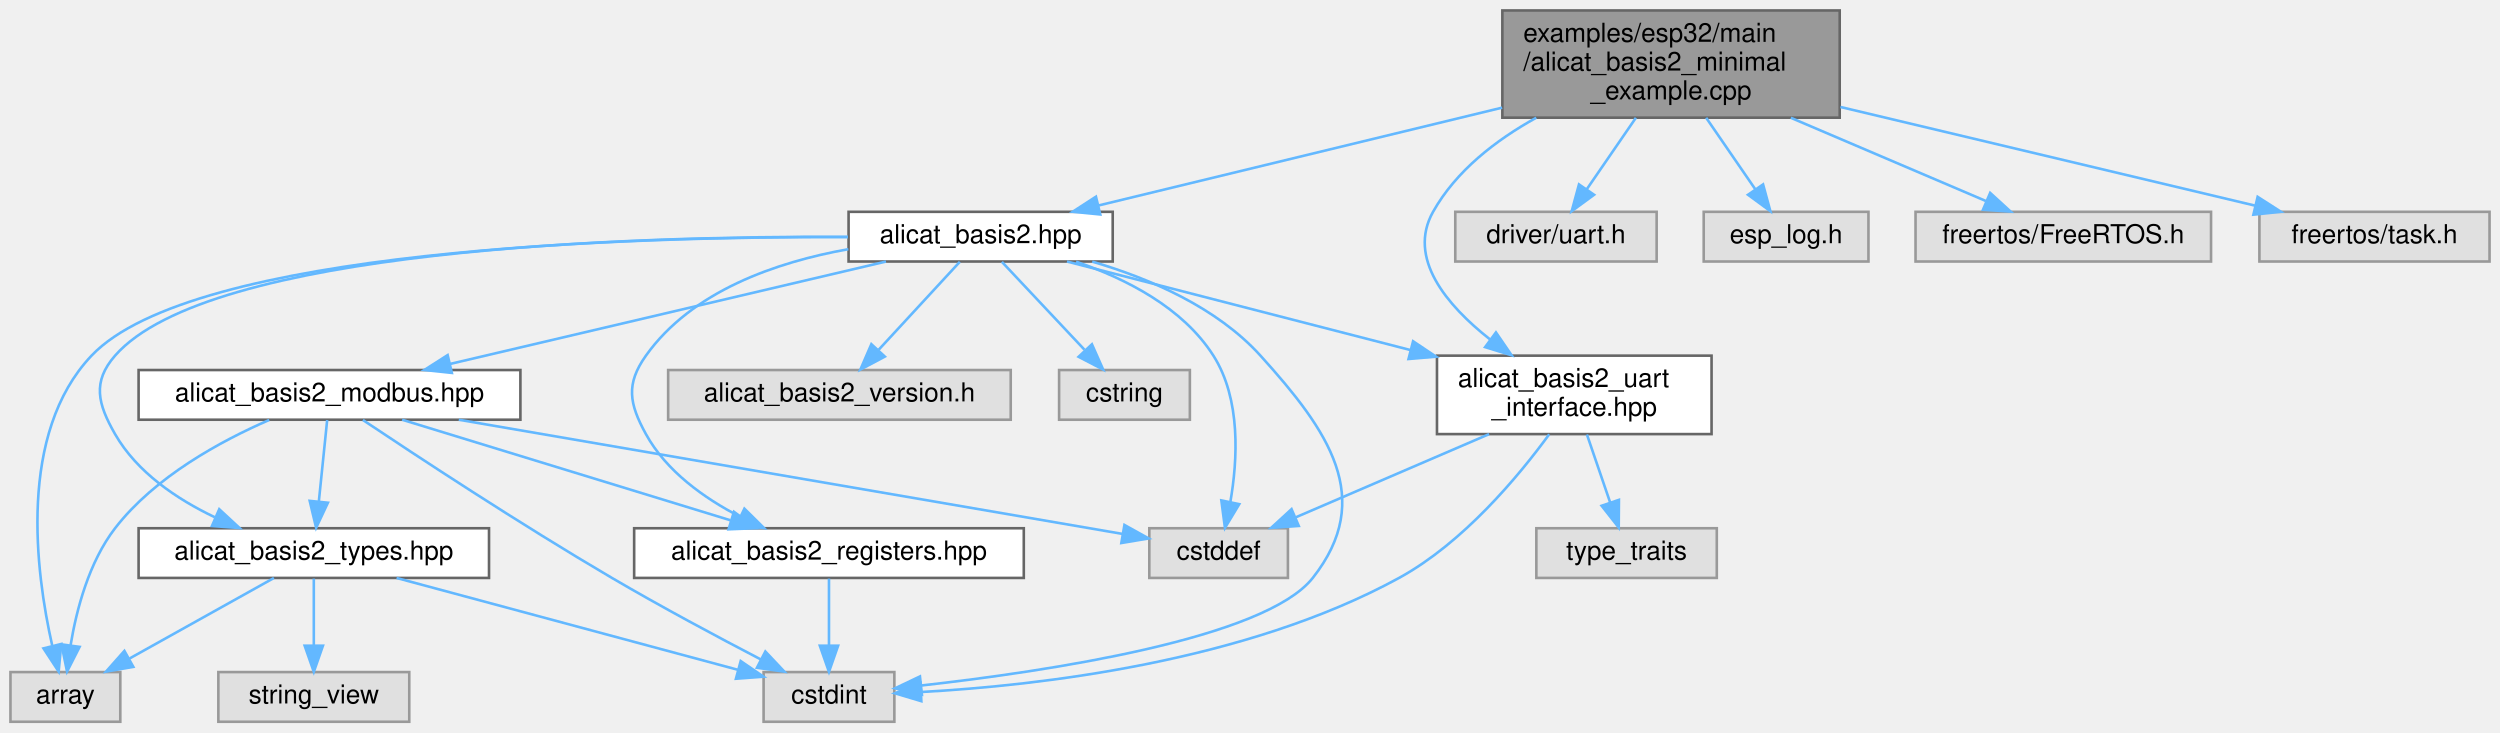
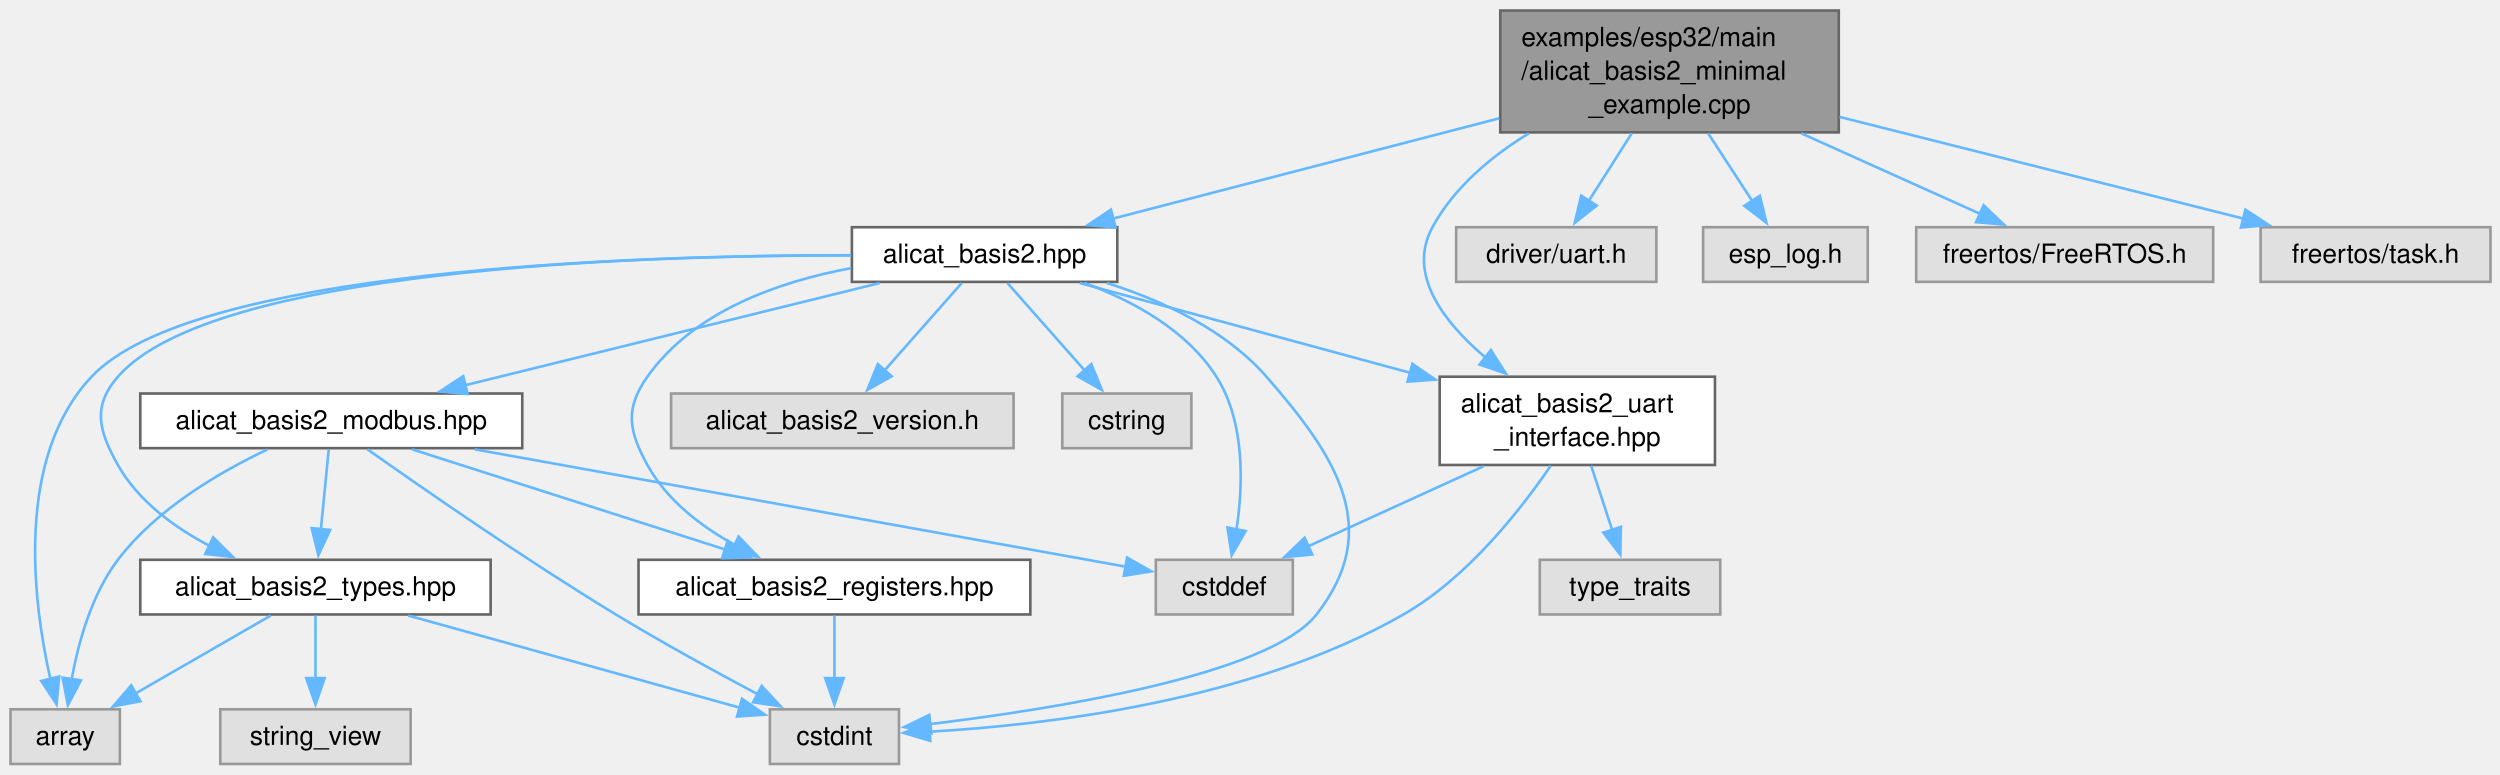
- <svg xmlns="http://www.w3.org/2000/svg" xmlns:xlink="http://www.w3.org/1999/xlink" width="956pt" height="280pt" viewBox="0.00 0.00 956.00 280.00">
-   <g id="graph0" class="graph" transform="scale(1 1) rotate(0) translate(4 276)">
+ <svg xmlns="http://www.w3.org/2000/svg" xmlns:xlink="http://www.w3.org/1999/xlink" width="949pt" height="294pt" viewBox="0.00 0.00 949.00 294.00">
+   <g id="graph0" class="graph" transform="scale(1 1) rotate(0) translate(4 290)">
    <g id="Node000001" class="node">
      <g id="a_Node000001">
        <a xlink:title=" ">
-           <polygon fill="#999999" stroke="#666666" points="699.5,-272 570.5,-272 570.5,-231 699.5,-231 699.5,-272" />
-           <text text-anchor="start" x="578.5" y="-260" font-family="Helvetica,sans-Serif" font-size="10.00">examples/esp32/main</text>
-           <text text-anchor="start" x="578.5" y="-249" font-family="Helvetica,sans-Serif" font-size="10.00">/alicat_basis2_minimal</text>
-           <text text-anchor="middle" x="635" y="-238" font-family="Helvetica,sans-Serif" font-size="10.00">_example.cpp</text>
+           <polygon fill="#999999" stroke="#666666" points="694,-286 565.5,-286 565.5,-239.75 694,-239.75 694,-286" />
+           <text xml:space="preserve" text-anchor="start" x="573.5" y="-272.5" font-family="Helvetica,sans-Serif" font-size="10.00">examples/esp32/main</text>
+           <text xml:space="preserve" text-anchor="start" x="573.5" y="-259.75" font-family="Helvetica,sans-Serif" font-size="10.00">/alicat_basis2_minimal</text>
+           <text xml:space="preserve" text-anchor="middle" x="629.75" y="-247" font-family="Helvetica,sans-Serif" font-size="10.00">_example.cpp</text>
        </a>
      </g>
    </g>
    <g id="Node000002" class="node">
      <g id="a_Node000002">
        <a xlink:href="alicat__basis2_8hpp.html" target="_top" xlink:title="Hardware-agnostic driver for Alicat BASIS-2 mass-flow meters and controllers (B-Series / BC-Series).">
-           <polygon fill="white" stroke="#666666" points="421.5,-195 320.5,-195 320.5,-176 421.5,-176 421.5,-195" />
-           <text text-anchor="middle" x="371" y="-183" font-family="Helvetica,sans-Serif" font-size="10.00">alicat_basis2.hpp</text>
+           <polygon fill="white" stroke="#666666" points="420.12,-203.75 319.38,-203.75 319.38,-183 420.12,-183 420.12,-203.75" />
+           <text xml:space="preserve" text-anchor="middle" x="369.75" y="-190.25" font-family="Helvetica,sans-Serif" font-size="10.00">alicat_basis2.hpp</text>
        </a>
      </g>
    </g>
    <g id="edge1_Node000001_Node000002" class="edge">
      <g id="a_edge1_Node000001_Node000002">
        <a xlink:title=" ">
-           <path fill="none" stroke="#63b8ff" d="M570.42,-234.84C522.51,-223.23 458.41,-207.69 415.96,-197.4" />
-           <polygon fill="#63b8ff" stroke="#63b8ff" points="416.74,-193.99 406.19,-195.03 415.09,-200.79 416.74,-193.99" />
+           <path fill="none" stroke="#63b8ff" d="M565.15,-245.1C519.68,-233.3 459.79,-217.75 418.36,-206.99" />
+           <polygon fill="#63b8ff" stroke="#63b8ff" points="419.48,-203.67 408.92,-204.54 417.72,-210.44 419.48,-203.67" />
        </a>
      </g>
    </g>
    <g id="Node000010" class="node">
      <g id="a_Node000010">
        <a xlink:href="alicat__basis2__uart__interface_8hpp.html" target="_top" xlink:title="CRTP serial transport for the Alicat BASIS-2 driver.">
-           <polygon fill="white" stroke="#666666" points="650.5,-140 545.5,-140 545.5,-110 650.5,-110 650.5,-140" />
-           <text text-anchor="start" x="553.5" y="-128" font-family="Helvetica,sans-Serif" font-size="10.00">alicat_basis2_uart</text>
-           <text text-anchor="middle" x="598" y="-117" font-family="Helvetica,sans-Serif" font-size="10.00">_interface.hpp</text>
+           <polygon fill="white" stroke="#666666" points="647,-147 542.5,-147 542.5,-113.5 647,-113.5 647,-147" />
+           <text xml:space="preserve" text-anchor="start" x="550.5" y="-133.5" font-family="Helvetica,sans-Serif" font-size="10.00">alicat_basis2_uart</text>
+           <text xml:space="preserve" text-anchor="middle" x="594.75" y="-120.75" font-family="Helvetica,sans-Serif" font-size="10.00">_interface.hpp</text>
        </a>
      </g>
    </g>
    <g id="edge23_Node000001_Node000010" class="edge">
      <g id="a_edge23_Node000001_Node000010">
        <a xlink:title=" ">
-           <path fill="none" stroke="#63b8ff" d="M583.46,-230.98C567.98,-222.41 552.79,-210.65 544,-195 534.08,-177.33 549.1,-159.37 565.8,-146.2" />
-           <polygon fill="#63b8ff" stroke="#63b8ff" points="568.05,-148.89 574.03,-140.15 563.9,-143.25 568.05,-148.89" />
+           <path fill="none" stroke="#63b8ff" d="M576.34,-239.38C561.86,-230.51 547.93,-218.78 539.75,-203.75 530.12,-186.07 543.7,-168.03 559.77,-154.37" />
+           <polygon fill="#63b8ff" stroke="#63b8ff" points="561.93,-157.13 567.63,-148.2 557.61,-151.62 561.93,-157.13" />
        </a>
      </g>
    </g>
    <g id="Node000014" class="node">
      <g id="a_Node000014">
        <a xlink:title=" ">
-           <polygon fill="#e0e0e0" stroke="#999999" points="629.5,-195 552.5,-195 552.5,-176 629.5,-176 629.5,-195" />
-           <text text-anchor="middle" x="591" y="-183" font-family="Helvetica,sans-Serif" font-size="10.00">driver/uart.h</text>
+           <polygon fill="#e0e0e0" stroke="#999999" points="624.75,-203.75 548.75,-203.75 548.75,-183 624.75,-183 624.75,-203.75" />
+           <text xml:space="preserve" text-anchor="middle" x="586.75" y="-190.25" font-family="Helvetica,sans-Serif" font-size="10.00">driver/uart.h</text>
        </a>
      </g>
    </g>
    <g id="edge24_Node000001_Node000014" class="edge">
      <g id="a_edge24_Node000001_Node000014">
        <a xlink:title=" ">
-           <path fill="none" stroke="#63b8ff" d="M621.56,-230.95C615.55,-222.2 608.52,-211.99 602.73,-203.56" />
-           <polygon fill="#63b8ff" stroke="#63b8ff" points="605.57,-201.52 597.02,-195.26 599.8,-205.48 605.57,-201.52" />
+           <path fill="none" stroke="#63b8ff" d="M615.43,-239.4C610.13,-231.08 604.17,-221.73 599.07,-213.71" />
+           <polygon fill="#63b8ff" stroke="#63b8ff" points="602.11,-211.97 593.78,-205.42 596.21,-215.73 602.11,-211.97" />
        </a>
      </g>
    </g>
    <g id="Node000015" class="node">
      <g id="a_Node000015">
        <a xlink:title=" ">
-           <polygon fill="#e0e0e0" stroke="#999999" points="710.5,-195 647.5,-195 647.5,-176 710.5,-176 710.5,-195" />
-           <text text-anchor="middle" x="679" y="-183" font-family="Helvetica,sans-Serif" font-size="10.00">esp_log.h</text>
+           <polygon fill="#e0e0e0" stroke="#999999" points="705,-203.75 642.5,-203.75 642.5,-183 705,-183 705,-203.75" />
+           <text xml:space="preserve" text-anchor="middle" x="673.75" y="-190.25" font-family="Helvetica,sans-Serif" font-size="10.00">esp_log.h</text>
        </a>
      </g>
    </g>
    <g id="edge25_Node000001_Node000015" class="edge">
      <g id="a_edge25_Node000001_Node000015">
        <a xlink:title=" ">
-           <path fill="none" stroke="#63b8ff" d="M648.44,-230.95C654.45,-222.2 661.48,-211.99 667.27,-203.56" />
-           <polygon fill="#63b8ff" stroke="#63b8ff" points="670.2,-205.48 672.98,-195.26 664.43,-201.52 670.2,-205.48" />
+           <path fill="none" stroke="#63b8ff" d="M644.4,-239.4C649.82,-231.08 655.92,-221.73 661.15,-213.71" />
+           <polygon fill="#63b8ff" stroke="#63b8ff" points="664.03,-215.7 666.56,-205.41 658.16,-211.87 664.03,-215.7" />
        </a>
      </g>
    </g>
    <g id="Node000016" class="node">
      <g id="a_Node000016">
        <a xlink:title=" ">
-           <polygon fill="#e0e0e0" stroke="#999999" points="841.5,-195 728.5,-195 728.5,-176 841.5,-176 841.5,-195" />
-           <text text-anchor="middle" x="785" y="-183" font-family="Helvetica,sans-Serif" font-size="10.00">freertos/FreeRTOS.h</text>
+           <polygon fill="#e0e0e0" stroke="#999999" points="836.12,-203.75 723.38,-203.75 723.38,-183 836.12,-183 836.12,-203.75" />
+           <text xml:space="preserve" text-anchor="middle" x="779.75" y="-190.25" font-family="Helvetica,sans-Serif" font-size="10.00">freertos/FreeRTOS.h</text>
        </a>
      </g>
    </g>
    <g id="edge26_Node000001_Node000016" class="edge">
      <g id="a_edge26_Node000001_Node000016">
        <a xlink:title=" ">
-           <path fill="none" stroke="#63b8ff" d="M680.82,-230.95C705.07,-220.6 734.13,-208.2 755.4,-199.13" />
-           <polygon fill="#63b8ff" stroke="#63b8ff" points="757.04,-202.24 764.86,-195.09 754.29,-195.8 757.04,-202.24" />
+           <path fill="none" stroke="#63b8ff" d="M679.7,-239.4C702.13,-229.3 727.95,-217.69 747.74,-208.78" />
+           <polygon fill="#63b8ff" stroke="#63b8ff" points="748.99,-212.06 756.67,-204.76 746.11,-205.67 748.99,-212.06" />
        </a>
      </g>
    </g>
    <g id="Node000017" class="node">
      <g id="a_Node000017">
        <a xlink:title=" ">
-           <polygon fill="#e0e0e0" stroke="#999999" points="948,-195 860,-195 860,-176 948,-176 948,-195" />
-           <text text-anchor="middle" x="904" y="-183" font-family="Helvetica,sans-Serif" font-size="10.00">freertos/task.h</text>
+           <polygon fill="#e0e0e0" stroke="#999999" points="941.38,-203.75 854.12,-203.75 854.12,-183 941.38,-183 941.38,-203.75" />
+           <text xml:space="preserve" text-anchor="middle" x="897.75" y="-190.25" font-family="Helvetica,sans-Serif" font-size="10.00">freertos/task.h</text>
        </a>
      </g>
    </g>
    <g id="edge27_Node000001_Node000017" class="edge">
      <g id="a_edge27_Node000001_Node000017">
        <a xlink:title=" ">
-           <path fill="none" stroke="#63b8ff" d="M699.77,-235.09C748.81,-223.42 814.94,-207.69 858.49,-197.33" />
-           <polygon fill="#63b8ff" stroke="#63b8ff" points="859.32,-200.73 868.24,-195.01 857.7,-193.92 859.32,-200.73" />
+           <path fill="none" stroke="#63b8ff" d="M694.28,-245.62C741.35,-233.77 804.21,-217.94 847.54,-207.02" />
+           <polygon fill="#63b8ff" stroke="#63b8ff" points="848.36,-210.43 857.2,-204.59 846.65,-203.64 848.36,-210.43" />
        </a>
      </g>
    </g>
    <g id="Node000003" class="node">
      <g id="a_Node000003">
        <a xlink:href="alicat__basis2__modbus_8hpp.html" target="_top" xlink:title="Modbus-RTU framing and CRC-16 helpers used by the BASIS-2 driver.">
-           <polygon fill="white" stroke="#666666" points="195,-134.5 49,-134.5 49,-115.5 195,-115.5 195,-134.5" />
-           <text text-anchor="middle" x="122" y="-122.5" font-family="Helvetica,sans-Serif" font-size="10.00">alicat_basis2_modbus.hpp</text>
+           <polygon fill="white" stroke="#666666" points="194.25,-140.62 49.25,-140.62 49.25,-119.88 194.25,-119.88 194.25,-140.62" />
+           <text xml:space="preserve" text-anchor="middle" x="121.75" y="-127.12" font-family="Helvetica,sans-Serif" font-size="10.00">alicat_basis2_modbus.hpp</text>
        </a>
      </g>
    </g>
    <g id="edge2_Node000002_Node000003" class="edge">
      <g id="a_edge2_Node000002_Node000003">
        <a xlink:title=" ">
-           <path fill="none" stroke="#63b8ff" d="M334.79,-175.99C290.72,-165.64 216.23,-148.14 168.1,-136.83" />
-           <polygon fill="#63b8ff" stroke="#63b8ff" points="168.79,-133.4 158.25,-134.52 167.18,-140.21 168.79,-133.4" />
+           <path fill="none" stroke="#63b8ff" d="M329.9,-182.55C287.15,-172.02 219.12,-155.25 172.55,-143.77" />
+           <polygon fill="#63b8ff" stroke="#63b8ff" points="173.51,-140.4 162.97,-141.41 171.84,-147.2 173.51,-140.4" />
        </a>
      </g>
    </g>
    <g id="Node000004" class="node">
      <g id="a_Node000004">
        <a xlink:title=" ">
-           <polygon fill="#e0e0e0" stroke="#999999" points="42,-19 0,-19 0,0 42,0 42,-19" />
-           <text text-anchor="middle" x="21" y="-7" font-family="Helvetica,sans-Serif" font-size="10.00">array</text>
+           <polygon fill="#e0e0e0" stroke="#999999" points="41.5,-20.75 0,-20.75 0,0 41.5,0 41.5,-20.75" />
+           <text xml:space="preserve" text-anchor="middle" x="20.75" y="-7.25" font-family="Helvetica,sans-Serif" font-size="10.00">array</text>
        </a>
      </g>
    </g>
    <g id="edge19_Node000002_Node000004" class="edge">
      <g id="a_edge19_Node000002_Node000004">
        <a xlink:title=" ">
-           <path fill="none" stroke="#63b8ff" d="M320.27,-185.34C235.26,-185.58 69.56,-180.66 31,-140 2.77,-110.23 9.61,-57.37 15.94,-29.27" />
-           <polygon fill="#63b8ff" stroke="#63b8ff" points="19.43,-29.74 18.43,-19.19 12.63,-28.06 19.43,-29.74" />
+           <path fill="none" stroke="#63b8ff" d="M319.14,-193.07C234.35,-193.07 69.08,-187.68 30.75,-147 1.71,-116.18 8.45,-61.96 15.1,-32.27" />
+           <polygon fill="#63b8ff" stroke="#63b8ff" points="18.47,-33.2 17.47,-22.65 11.67,-31.52 18.47,-33.2" />
        </a>
      </g>
    </g>
    <g id="Node000005" class="node">
      <g id="a_Node000005">
        <a xlink:title=" ">
-           <polygon fill="#e0e0e0" stroke="#999999" points="338,-19 288,-19 288,0 338,0 338,-19" />
-           <text text-anchor="middle" x="313" y="-7" font-family="Helvetica,sans-Serif" font-size="10.00">cstdint</text>
+           <polygon fill="#e0e0e0" stroke="#999999" points="337.25,-20.75 288.25,-20.75 288.25,0 337.25,0 337.25,-20.75" />
+           <text xml:space="preserve" text-anchor="middle" x="312.75" y="-7.25" font-family="Helvetica,sans-Serif" font-size="10.00">cstdint</text>
        </a>
      </g>
    </g>
    <g id="edge20_Node000002_Node000005" class="edge">
      <g id="a_edge20_Node000002_Node000005">
        <a xlink:title=" ">
-           <path fill="none" stroke="#63b8ff" d="M413.66,-175.96C435.63,-169.52 461.26,-158.5 478,-140 504.04,-111.22 522.02,-85.48 498,-55 479.71,-31.79 396.66,-19.29 348.28,-13.86" />
-           <polygon fill="#63b8ff" stroke="#63b8ff" points="348.54,-10.37 338.23,-12.78 347.79,-17.33 348.54,-10.37" />
+           <path fill="none" stroke="#63b8ff" d="M416.12,-182.58C437.33,-175.87 461.15,-164.85 476.75,-147 503.73,-116.14 521.01,-89.03 495.75,-56.75 477.86,-33.89 396.91,-20.92 348.87,-15.12" />
+           <polygon fill="#63b8ff" stroke="#63b8ff" points="349.55,-11.67 339.22,-14 348.75,-18.63 349.55,-11.67" />
        </a>
      </g>
    </g>
    <g id="Node000006" class="node">
      <g id="a_Node000006">
        <a xlink:title=" ">
-           <polygon fill="#e0e0e0" stroke="#999999" points="488.5,-74 435.5,-74 435.5,-55 488.5,-55 488.5,-74" />
-           <text text-anchor="middle" x="462" y="-62" font-family="Helvetica,sans-Serif" font-size="10.00">cstddef</text>
+           <polygon fill="#e0e0e0" stroke="#999999" points="486.75,-77.5 434.75,-77.5 434.75,-56.75 486.75,-56.75 486.75,-77.5" />
+           <text xml:space="preserve" text-anchor="middle" x="460.75" y="-64" font-family="Helvetica,sans-Serif" font-size="10.00">cstddef</text>
        </a>
      </g>
    </g>
    <g id="edge21_Node000002_Node000006" class="edge">
      <g id="a_edge21_Node000002_Node000006">
        <a xlink:title=" ">
-           <path fill="none" stroke="#63b8ff" d="M407.5,-175.93C426.57,-169.43 448.31,-158.36 460,-140 470.62,-123.33 469.27,-100.03 466.47,-83.95" />
-           <polygon fill="#63b8ff" stroke="#63b8ff" points="469.89,-83.21 464.42,-74.13 463.04,-84.64 469.89,-83.21" />
+           <path fill="none" stroke="#63b8ff" d="M407.59,-182.64C425.98,-175.83 446.5,-164.7 457.75,-147 468.76,-129.69 467.92,-105.66 465.32,-88.69" />
+           <polygon fill="#63b8ff" stroke="#63b8ff" points="468.84,-88.43 463.55,-79.25 461.96,-89.73 468.84,-88.43" />
        </a>
      </g>
    </g>
    <g id="Node000007" class="node">
      <g id="a_Node000007">
        <a xlink:href="alicat__basis2__registers_8hpp.html" target="_top" xlink:title="Modbus-RTU holding-register addresses for Alicat BASIS-2.">
-           <polygon fill="white" stroke="#666666" points="387.5,-74 238.5,-74 238.5,-55 387.5,-55 387.5,-74" />
-           <text text-anchor="middle" x="313" y="-62" font-family="Helvetica,sans-Serif" font-size="10.00">alicat_basis2_registers.hpp</text>
+           <polygon fill="white" stroke="#666666" points="387.12,-77.5 238.38,-77.5 238.38,-56.75 387.12,-56.75 387.12,-77.5" />
+           <text xml:space="preserve" text-anchor="middle" x="312.75" y="-64" font-family="Helvetica,sans-Serif" font-size="10.00">alicat_basis2_registers.hpp</text>
        </a>
      </g>
    </g>
    <g id="edge12_Node000002_Node000007" class="edge">
      <g id="a_edge12_Node000002_Node000007">
        <a xlink:title=" ">
-           <path fill="none" stroke="#63b8ff" d="M320.41,-180.72C292.7,-175.75 260.52,-164.64 243,-140 235.27,-129.13 236.58,-121.69 243,-110 250.77,-95.85 265.17,-85.56 278.89,-78.46" />
-           <polygon fill="#63b8ff" stroke="#63b8ff" points="280.66,-81.49 288.19,-74.05 277.66,-75.17 280.66,-81.49" />
+           <path fill="none" stroke="#63b8ff" d="M319.13,-188.23C291.41,-183.08 259.23,-171.74 241.75,-147 233.16,-134.84 234.6,-126.56 241.75,-113.5 249.01,-100.24 261.99,-90.29 274.88,-83.14" />
+           <polygon fill="#63b8ff" stroke="#63b8ff" points="276.38,-86.3 283.73,-78.67 273.23,-80.05 276.38,-86.3" />
        </a>
      </g>
    </g>
    <g id="Node000008" class="node">
      <g id="a_Node000008">
        <a xlink:href="alicat__basis2__types_8hpp.html" target="_top" xlink:title="Public type definitions for the Alicat BASIS-2 driver.">
-           <polygon fill="white" stroke="#666666" points="183,-74 49,-74 49,-55 183,-55 183,-74" />
-           <text text-anchor="middle" x="116" y="-62" font-family="Helvetica,sans-Serif" font-size="10.00">alicat_basis2_types.hpp</text>
+           <polygon fill="white" stroke="#666666" points="182.25,-77.5 49.25,-77.5 49.25,-56.75 182.25,-56.75 182.25,-77.5" />
+           <text xml:space="preserve" text-anchor="middle" x="115.75" y="-64" font-family="Helvetica,sans-Serif" font-size="10.00">alicat_basis2_types.hpp</text>
        </a>
      </g>
    </g>
    <g id="edge13_Node000002_Node000008" class="edge">
      <g id="a_edge13_Node000002_Node000008">
        <a xlink:title=" ">
-           <path fill="none" stroke="#63b8ff" d="M320.27,-185.44C236.71,-185.77 75.78,-180.92 40,-140 31.22,-129.96 33.37,-121.57 40,-110 48.36,-95.42 63.55,-85.16 78.17,-78.19" />
-           <polygon fill="#63b8ff" stroke="#63b8ff" points="79.84,-81.28 87.61,-74.08 77.05,-74.86 79.84,-81.28" />
+           <path fill="none" stroke="#63b8ff" d="M318.98,-193.12C235.82,-193.13 76.22,-187.7 40.75,-147 30.97,-135.78 33.44,-126.47 40.75,-113.5 48.43,-99.87 62.04,-89.87 75.57,-82.78" />
+           <polygon fill="#63b8ff" stroke="#63b8ff" points="76.91,-86.02 84.44,-78.57 73.91,-79.7 76.91,-86.02" />
        </a>
      </g>
    </g>
    <g id="edge14_Node000002_Node000010" class="edge">
      <g id="a_edge14_Node000002_Node000010">
        <a xlink:title=" ">
-           <path fill="none" stroke="#63b8ff" d="M404.01,-175.99C438.35,-167.14 492.93,-153.08 535.47,-142.11" />
-           <polygon fill="#63b8ff" stroke="#63b8ff" points="536.36,-145.5 545.17,-139.61 534.62,-138.72 536.36,-145.5" />
+           <path fill="none" stroke="#63b8ff" d="M405.9,-182.55C439.7,-173.37 490.9,-159.46 531.46,-148.44" />
+           <polygon fill="#63b8ff" stroke="#63b8ff" points="532.14,-151.89 540.87,-145.89 530.3,-145.13 532.14,-151.89" />
        </a>
      </g>
    </g>
    <g id="Node000012" class="node">
      <g id="a_Node000012">
        <a xlink:title=" ">
-           <polygon fill="#e0e0e0" stroke="#999999" points="382.5,-134.5 251.5,-134.5 251.5,-115.5 382.5,-115.5 382.5,-134.5" />
-           <text text-anchor="middle" x="317" y="-122.5" font-family="Helvetica,sans-Serif" font-size="10.00">alicat_basis2_version.h</text>
+           <polygon fill="#e0e0e0" stroke="#999999" points="380.75,-140.62 250.75,-140.62 250.75,-119.88 380.75,-119.88 380.75,-140.62" />
+           <text xml:space="preserve" text-anchor="middle" x="315.75" y="-127.12" font-family="Helvetica,sans-Serif" font-size="10.00">alicat_basis2_version.h</text>
        </a>
      </g>
    </g>
    <g id="edge18_Node000002_Node000012" class="edge">
      <g id="a_edge18_Node000002_Node000012">
        <a xlink:title=" ">
-           <path fill="none" stroke="#63b8ff" d="M363.03,-175.87C354.9,-167.05 342.07,-153.16 332.02,-142.27" />
-           <polygon fill="#63b8ff" stroke="#63b8ff" points="334.36,-139.64 325,-134.67 329.21,-144.39 334.36,-139.64" />
+           <path fill="none" stroke="#63b8ff" d="M361.07,-182.55C353.15,-173.59 341.25,-160.12 331.63,-149.23" />
+           <polygon fill="#63b8ff" stroke="#63b8ff" points="334.47,-147.16 325.23,-141.98 329.23,-151.79 334.47,-147.16" />
        </a>
      </g>
    </g>
    <g id="Node000013" class="node">
      <g id="a_Node000013">
        <a xlink:title=" ">
-           <polygon fill="#e0e0e0" stroke="#999999" points="451,-134.5 401,-134.5 401,-115.5 451,-115.5 451,-134.5" />
-           <text text-anchor="middle" x="426" y="-122.5" font-family="Helvetica,sans-Serif" font-size="10.00">cstring</text>
+           <polygon fill="#e0e0e0" stroke="#999999" points="448.25,-140.62 399.25,-140.62 399.25,-119.88 448.25,-119.88 448.25,-140.62" />
+           <text xml:space="preserve" text-anchor="middle" x="423.75" y="-127.12" font-family="Helvetica,sans-Serif" font-size="10.00">cstring</text>
        </a>
      </g>
    </g>
    <g id="edge22_Node000002_Node000013" class="edge">
      <g id="a_edge22_Node000002_Node000013">
        <a xlink:title=" ">
-           <path fill="none" stroke="#63b8ff" d="M379.12,-175.87C387.4,-167.05 400.47,-153.16 410.7,-142.27" />
-           <polygon fill="#63b8ff" stroke="#63b8ff" points="413.55,-144.35 417.85,-134.67 408.45,-139.56 413.55,-144.35" />
+           <path fill="none" stroke="#63b8ff" d="M378.43,-182.55C386.35,-173.59 398.25,-160.12 407.87,-149.23" />
+           <polygon fill="#63b8ff" stroke="#63b8ff" points="410.27,-151.79 414.27,-141.98 405.03,-147.16 410.27,-151.79" />
        </a>
      </g>
    </g>
    <g id="edge3_Node000003_Node000004" class="edge">
      <g id="a_edge3_Node000003_Node000004">
        <a xlink:title=" ">
-           <path fill="none" stroke="#63b8ff" d="M98.95,-115.41C80.46,-107.38 55.17,-93.67 40,-74 30.01,-61.04 25.25,-42.89 23,-29.31" />
-           <polygon fill="#63b8ff" stroke="#63b8ff" points="26.44,-28.64 21.64,-19.19 19.51,-29.57 26.44,-28.64" />
+           <path fill="none" stroke="#63b8ff" d="M97.51,-119.38C79.4,-110.83 55.35,-96.79 40.75,-77.5 30.77,-64.32 25.74,-46.17 23.22,-32.22" />
+           <polygon fill="#63b8ff" stroke="#63b8ff" points="26.69,-31.73 21.77,-22.34 19.76,-32.75 26.69,-31.73" />
        </a>
      </g>
    </g>
    <g id="edge4_Node000003_Node000005" class="edge">
      <g id="a_edge4_Node000003_Node000005">
        <a xlink:title=" ">
-           <path fill="none" stroke="#63b8ff" d="M134.77,-115.39C154.78,-102.01 194.88,-75.6 230,-55 248.75,-44.01 270.4,-32.43 286.89,-23.85" />
-           <polygon fill="#63b8ff" stroke="#63b8ff" points="288.67,-26.87 295.94,-19.16 285.45,-20.65 288.67,-26.87" />
+           <path fill="none" stroke="#63b8ff" d="M135.47,-119.45C155.73,-105.12 195.01,-77.85 229.75,-56.75 247.37,-46.05 267.66,-34.94 283.77,-26.39" />
+           <polygon fill="#63b8ff" stroke="#63b8ff" points="285.13,-29.63 292.34,-21.87 281.87,-23.43 285.13,-29.63" />
        </a>
      </g>
    </g>
    <g id="edge5_Node000003_Node000006" class="edge">
      <g id="a_edge5_Node000003_Node000006">
        <a xlink:title=" ">
-           <path fill="none" stroke="#63b8ff" d="M171.44,-115.49C240.38,-103.63 363.84,-82.39 425.24,-71.83" />
-           <polygon fill="#63b8ff" stroke="#63b8ff" points="425.98,-75.25 435.25,-70.1 424.8,-68.35 425.98,-75.25" />
+           <path fill="none" stroke="#63b8ff" d="M176.22,-119.43C245.53,-106.93 363.42,-85.67 423.36,-74.87" />
+           <polygon fill="#63b8ff" stroke="#63b8ff" points="423.84,-78.34 433.06,-73.12 422.6,-71.45 423.84,-78.34" />
        </a>
      </g>
    </g>
    <g id="edge6_Node000003_Node000007" class="edge">
      <g id="a_edge6_Node000003_Node000007">
        <a xlink:title=" ">
-           <path fill="none" stroke="#63b8ff" d="M149.77,-115.49C182.87,-105.36 238.34,-88.37 275.29,-77.05" />
-           <polygon fill="#63b8ff" stroke="#63b8ff" points="276.66,-80.29 285.19,-74.02 274.61,-73.6 276.66,-80.29" />
+           <path fill="none" stroke="#63b8ff" d="M152.44,-119.43C184.74,-109.09 235.77,-92.76 271.56,-81.31" />
+           <polygon fill="#63b8ff" stroke="#63b8ff" points="272.24,-84.76 280.7,-78.38 270.11,-78.1 272.24,-84.76" />
        </a>
      </g>
    </g>
    <g id="edge8_Node000003_Node000008" class="edge">
      <g id="a_edge8_Node000003_Node000008">
        <a xlink:title=" ">
-           <path fill="none" stroke="#63b8ff" d="M121.11,-115.37C120.28,-107.25 119.01,-94.81 117.94,-84.39" />
-           <polygon fill="#63b8ff" stroke="#63b8ff" points="121.39,-83.76 116.89,-74.17 114.43,-84.47 121.39,-83.76" />
+           <path fill="none" stroke="#63b8ff" d="M120.79,-119.43C119.99,-111.27 118.82,-99.38 117.81,-89.1" />
+           <polygon fill="#63b8ff" stroke="#63b8ff" points="121.3,-88.84 116.84,-79.23 114.33,-89.52 121.3,-88.84" />
        </a>
      </g>
    </g>
    <g id="edge7_Node000007_Node000005" class="edge">
      <g id="a_edge7_Node000007_Node000005">
        <a xlink:title=" ">
-           <path fill="none" stroke="#63b8ff" d="M313,-54.75C313,-47.8 313,-37.85 313,-29.13" />
-           <polygon fill="#63b8ff" stroke="#63b8ff" points="316.5,-29.09 313,-19.09 309.5,-29.09 316.5,-29.09" />
+           <path fill="none" stroke="#63b8ff" d="M312.75,-56.34C312.75,-49.72 312.75,-40.72 312.75,-32.52" />
+           <polygon fill="#63b8ff" stroke="#63b8ff" points="316.25,-32.59 312.75,-22.59 309.25,-32.59 316.25,-32.59" />
        </a>
      </g>
    </g>
    <g id="edge9_Node000008_Node000004" class="edge">
      <g id="a_edge9_Node000008_Node000004">
        <a xlink:title=" ">
-           <path fill="none" stroke="#63b8ff" d="M100.74,-54.98C85.87,-46.69 63.02,-33.94 45.58,-24.22" />
-           <polygon fill="#63b8ff" stroke="#63b8ff" points="46.98,-20.99 36.54,-19.17 43.57,-27.1 46.98,-20.99" />
+           <path fill="none" stroke="#63b8ff" d="M98.77,-56.34C84.45,-48.08 63.71,-36.13 47.21,-26.63" />
+           <polygon fill="#63b8ff" stroke="#63b8ff" points="49.31,-23.8 38.9,-21.83 45.81,-29.86 49.31,-23.8" />
        </a>
      </g>
    </g>
    <g id="edge10_Node000008_Node000005" class="edge">
      <g id="a_edge10_Node000008_Node000005">
        <a xlink:title=" ">
-           <path fill="none" stroke="#63b8ff" d="M147.65,-54.98C183.34,-45.38 241.2,-29.82 278.16,-19.87" />
-           <polygon fill="#63b8ff" stroke="#63b8ff" points="279.24,-23.21 287.99,-17.23 277.42,-16.45 279.24,-23.21" />
+           <path fill="none" stroke="#63b8ff" d="M150.97,-56.34C186.52,-46.46 241.15,-31.28 276.92,-21.33" />
+           <polygon fill="#63b8ff" stroke="#63b8ff" points="277.66,-24.76 286.36,-18.71 275.79,-18.01 277.66,-24.76" />
        </a>
      </g>
    </g>
    <g id="Node000009" class="node">
      <g id="a_Node000009">
        <a xlink:title=" ">
-           <polygon fill="#e0e0e0" stroke="#999999" points="152.5,-19 79.5,-19 79.5,0 152.5,0 152.5,-19" />
-           <text text-anchor="middle" x="116" y="-7" font-family="Helvetica,sans-Serif" font-size="10.00">string_view</text>
+           <polygon fill="#e0e0e0" stroke="#999999" points="151.88,-20.75 79.62,-20.75 79.62,0 151.88,0 151.88,-20.75" />
+           <text xml:space="preserve" text-anchor="middle" x="115.75" y="-7.25" font-family="Helvetica,sans-Serif" font-size="10.00">string_view</text>
        </a>
      </g>
    </g>
    <g id="edge11_Node000008_Node000009" class="edge">
      <g id="a_edge11_Node000008_Node000009">
        <a xlink:title=" ">
-           <path fill="none" stroke="#63b8ff" d="M116,-54.75C116,-47.8 116,-37.85 116,-29.13" />
-           <polygon fill="#63b8ff" stroke="#63b8ff" points="119.5,-29.09 116,-19.09 112.5,-29.09 119.5,-29.09" />
+           <path fill="none" stroke="#63b8ff" d="M115.75,-56.34C115.75,-49.72 115.75,-40.72 115.75,-32.52" />
+           <polygon fill="#63b8ff" stroke="#63b8ff" points="119.25,-32.59 115.75,-22.59 112.25,-32.59 119.25,-32.59" />
        </a>
      </g>
    </g>
    <g id="edge15_Node000010_Node000005" class="edge">
      <g id="a_edge15_Node000010_Node000005">
        <a xlink:title=" ">
-           <path fill="none" stroke="#63b8ff" d="M588.42,-109.92C576.77,-93.97 555.61,-68.47 531,-55 472.34,-22.9 393.32,-13.86 348.31,-11.38" />
-           <polygon fill="#63b8ff" stroke="#63b8ff" points="348.32,-7.87 338.16,-10.9 347.99,-14.87 348.32,-7.87" />
+           <path fill="none" stroke="#63b8ff" d="M584.69,-113.26C573.25,-96.47 552.98,-70.61 528.75,-56.75 471.63,-24.07 393.93,-14.81 348.97,-12.26" />
+           <polygon fill="#63b8ff" stroke="#63b8ff" points="349.14,-8.77 338.99,-11.79 348.81,-15.76 349.14,-8.77" />
        </a>
      </g>
    </g>
    <g id="edge16_Node000010_Node000006" class="edge">
      <g id="a_edge16_Node000010_Node000006">
        <a xlink:title=" ">
-           <path fill="none" stroke="#63b8ff" d="M565.42,-109.99C542.94,-100.31 513.28,-87.56 491.49,-78.18" />
-           <polygon fill="#63b8ff" stroke="#63b8ff" points="492.65,-74.88 482.08,-74.14 489.89,-81.31 492.65,-74.88" />
+           <path fill="none" stroke="#63b8ff" d="M559.19,-113.03C538.52,-103.6 512.68,-91.81 492.66,-82.68" />
+           <polygon fill="#63b8ff" stroke="#63b8ff" points="494.14,-79.51 483.59,-78.54 491.23,-85.88 494.14,-79.51" />
        </a>
      </g>
    </g>
    <g id="Node000011" class="node">
      <g id="a_Node000011">
        <a xlink:title=" ">
-           <polygon fill="#e0e0e0" stroke="#999999" points="652.5,-74 583.5,-74 583.5,-55 652.5,-55 652.5,-74" />
-           <text text-anchor="middle" x="618" y="-62" font-family="Helvetica,sans-Serif" font-size="10.00">type_traits</text>
+           <polygon fill="#e0e0e0" stroke="#999999" points="649,-77.5 580.5,-77.5 580.5,-56.75 649,-56.75 649,-77.5" />
+           <text xml:space="preserve" text-anchor="middle" x="614.75" y="-64" font-family="Helvetica,sans-Serif" font-size="10.00">type_traits</text>
        </a>
      </g>
    </g>
    <g id="edge17_Node000010_Node000011" class="edge">
      <g id="a_edge17_Node000010_Node000011">
        <a xlink:title=" ">
-           <path fill="none" stroke="#63b8ff" d="M602.84,-109.84C605.51,-102.04 608.85,-92.27 611.71,-83.89" />
-           <polygon fill="#63b8ff" stroke="#63b8ff" points="615.08,-84.86 615,-74.27 608.46,-82.6 615.08,-84.86" />
+           <path fill="none" stroke="#63b8ff" d="M600,-113.19C602.46,-105.68 605.42,-96.65 608.03,-88.65" />
+           <polygon fill="#63b8ff" stroke="#63b8ff" points="611.28,-90 611.06,-79.41 604.62,-87.82 611.28,-90" />
        </a>
      </g>
    </g>
  </g>
</svg>
